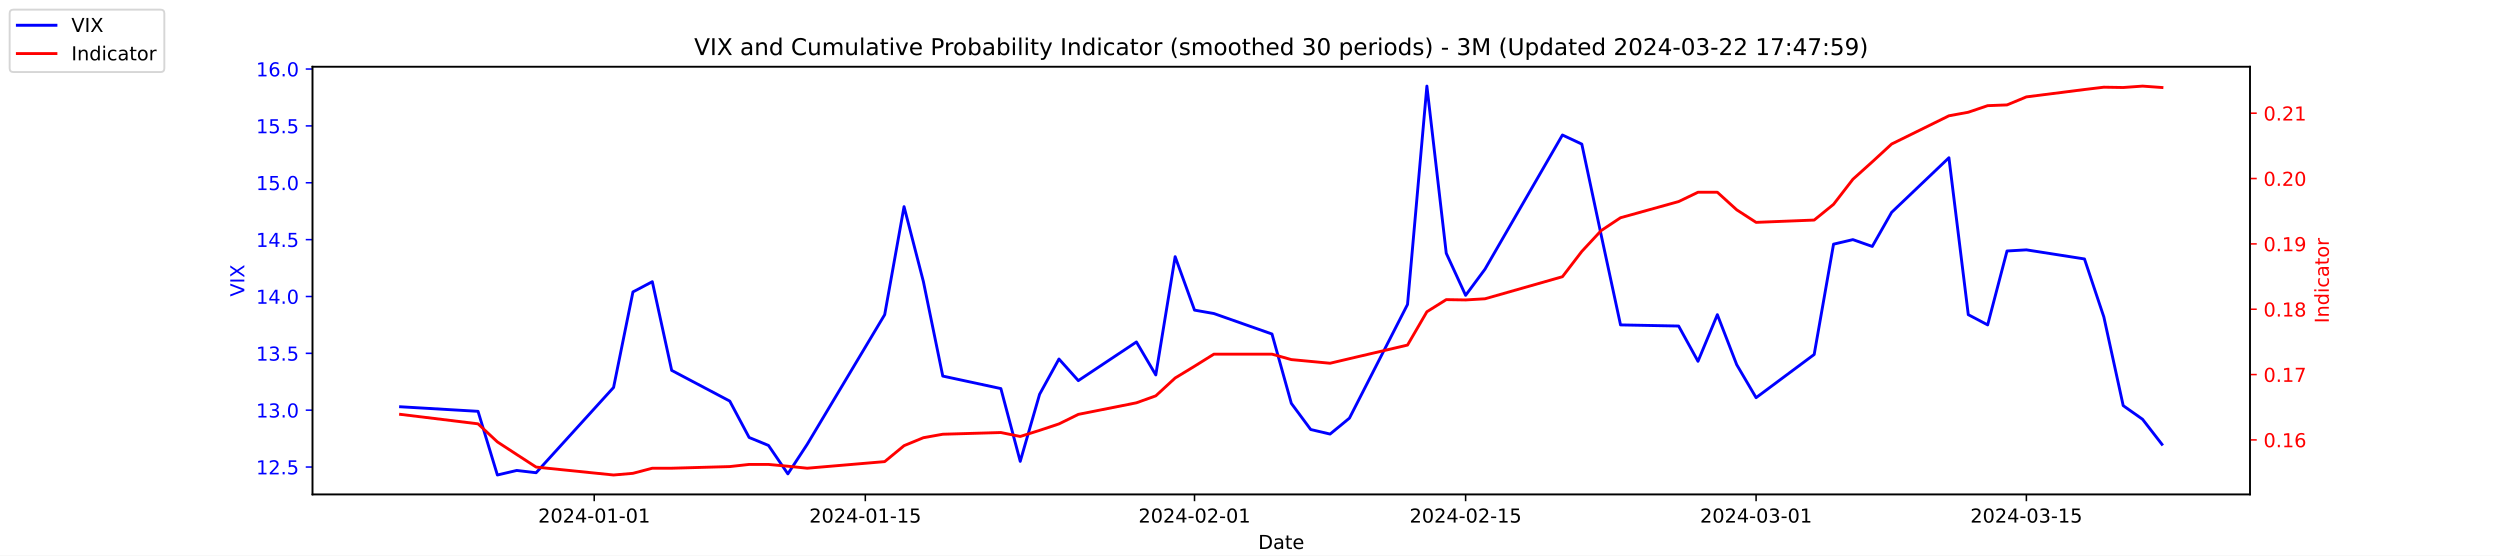
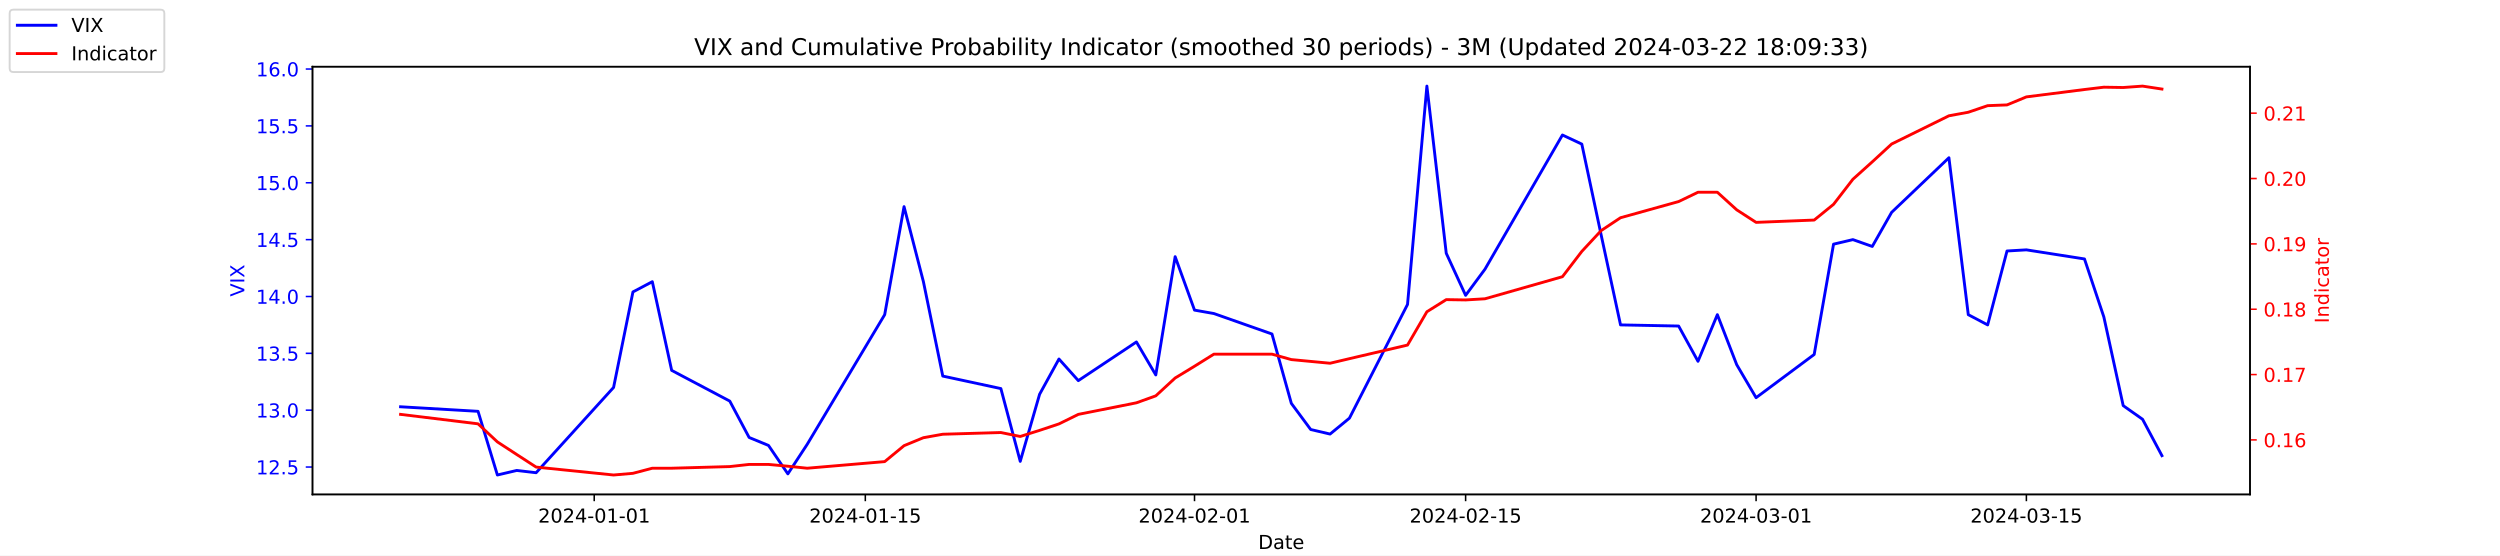
<svg xmlns="http://www.w3.org/2000/svg" xmlns:xlink="http://www.w3.org/1999/xlink" width="1296pt" height="288pt" viewBox="0 0 1296 288" version="1.1">
  <defs>
    <style type="text/css">*{stroke-linejoin: round; stroke-linecap: butt}</style>
  </defs>
  <g id="figure_1">
    <g id="patch_1">
      <path d="M 0 288  L 1296 288  L 1296 0  L 0 0  z " style="fill: #ffffff" />
    </g>
    <g id="axes_1">
      <g id="patch_2">
        <path d="M 162 256.32  L 1166.4 256.32  L 1166.4 34.56  L 162 34.56  z " style="fill: #ffffff" />
      </g>
      <g id="matplotlib.axis_1">
        <g id="xtick_1">
          <g id="line2d_1">
            <defs>
-               <path id="maa8e4fd54e" d="M 0 0  L 0 3.5  " style="stroke: #000000; stroke-width: 0.8" />
+               <path id="m53201eaee1" d="M 0 0  L 0 3.5  " style="stroke: #000000; stroke-width: 0.8" />
            </defs>
            <g>
-               <use xlink:href="#maa8e4fd54e" x="308.04" y="256.32" style="stroke: #000000; stroke-width: 0.8" />
+               <use xlink:href="#m53201eaee1" x="308.04" y="256.32" style="stroke: #000000; stroke-width: 0.8" />
            </g>
          </g>
          <g id="text_1">
            <g transform="translate(278.9824 270.9184) scale(0.1 -0.1)">
              <defs>
                <path id="DejaVuSans-32" d="M 1228 531  L 3431 531  L 3431 0  L 469 0  L 469 531  Q 828 903 1448 1529  Q 2069 2156 2228 2338  Q 2531 2678 2651 2914  Q 2772 3150 2772 3378  Q 2772 3750 2511 3984  Q 2250 4219 1831 4219  Q 1534 4219 1204 4116  Q 875 4013 500 3803  L 500 4441  Q 881 4594 1212 4672  Q 1544 4750 1819 4750  Q 2544 4750 2975 4387  Q 3406 4025 3406 3419  Q 3406 3131 3298 2873  Q 3191 2616 2906 2266  Q 2828 2175 2409 1742  Q 1991 1309 1228 531  z " transform="scale(0.015625)" />
                <path id="DejaVuSans-30" d="M 2034 4250  Q 1547 4250 1301 3770  Q 1056 3291 1056 2328  Q 1056 1369 1301 889  Q 1547 409 2034 409  Q 2525 409 2770 889  Q 3016 1369 3016 2328  Q 3016 3291 2770 3770  Q 2525 4250 2034 4250  z M 2034 4750  Q 2819 4750 3233 4129  Q 3647 3509 3647 2328  Q 3647 1150 3233 529  Q 2819 -91 2034 -91  Q 1250 -91 836 529  Q 422 1150 422 2328  Q 422 3509 836 4129  Q 1250 4750 2034 4750  z " transform="scale(0.015625)" />
                <path id="DejaVuSans-34" d="M 2419 4116  L 825 1625  L 2419 1625  L 2419 4116  z M 2253 4666  L 3047 4666  L 3047 1625  L 3713 1625  L 3713 1100  L 3047 1100  L 3047 0  L 2419 0  L 2419 1100  L 313 1100  L 313 1709  L 2253 4666  z " transform="scale(0.015625)" />
                <path id="DejaVuSans-2d" d="M 313 2009  L 1997 2009  L 1997 1497  L 313 1497  L 313 2009  z " transform="scale(0.015625)" />
                <path id="DejaVuSans-31" d="M 794 531  L 1825 531  L 1825 4091  L 703 3866  L 703 4441  L 1819 4666  L 2450 4666  L 2450 531  L 3481 531  L 3481 0  L 794 0  L 794 531  z " transform="scale(0.015625)" />
              </defs>
              <use xlink:href="#DejaVuSans-32" />
              <use xlink:href="#DejaVuSans-30" x="63.623" />
              <use xlink:href="#DejaVuSans-32" x="127.246" />
              <use xlink:href="#DejaVuSans-34" x="190.869" />
              <use xlink:href="#DejaVuSans-2d" x="254.492" />
              <use xlink:href="#DejaVuSans-30" x="290.576" />
              <use xlink:href="#DejaVuSans-31" x="354.199" />
              <use xlink:href="#DejaVuSans-2d" x="417.822" />
              <use xlink:href="#DejaVuSans-30" x="453.906" />
              <use xlink:href="#DejaVuSans-31" x="517.529" />
            </g>
          </g>
        </g>
        <g id="xtick_2">
          <g id="line2d_2">
            <g>
-               <use xlink:href="#maa8e4fd54e" x="448.58" y="256.32" style="stroke: #000000; stroke-width: 0.8" />
+               <use xlink:href="#m53201eaee1" x="448.58" y="256.32" style="stroke: #000000; stroke-width: 0.8" />
            </g>
          </g>
          <g id="text_2">
            <g transform="translate(419.5222 270.9184) scale(0.1 -0.1)">
              <defs>
                <path id="DejaVuSans-35" d="M 691 4666  L 3169 4666  L 3169 4134  L 1269 4134  L 1269 2991  Q 1406 3038 1543 3061  Q 1681 3084 1819 3084  Q 2600 3084 3056 2656  Q 3513 2228 3513 1497  Q 3513 744 3044 326  Q 2575 -91 1722 -91  Q 1428 -91 1123 -41  Q 819 9 494 109  L 494 744  Q 775 591 1075 516  Q 1375 441 1709 441  Q 2250 441 2565 725  Q 2881 1009 2881 1497  Q 2881 1984 2565 2268  Q 2250 2553 1709 2553  Q 1456 2553 1204 2497  Q 953 2441 691 2322  L 691 4666  z " transform="scale(0.015625)" />
              </defs>
              <use xlink:href="#DejaVuSans-32" />
              <use xlink:href="#DejaVuSans-30" x="63.623" />
              <use xlink:href="#DejaVuSans-32" x="127.246" />
              <use xlink:href="#DejaVuSans-34" x="190.869" />
              <use xlink:href="#DejaVuSans-2d" x="254.492" />
              <use xlink:href="#DejaVuSans-30" x="290.576" />
              <use xlink:href="#DejaVuSans-31" x="354.199" />
              <use xlink:href="#DejaVuSans-2d" x="417.822" />
              <use xlink:href="#DejaVuSans-31" x="453.906" />
              <use xlink:href="#DejaVuSans-35" x="517.529" />
            </g>
          </g>
        </g>
        <g id="xtick_3">
          <g id="line2d_3">
            <g>
-               <use xlink:href="#maa8e4fd54e" x="619.236" y="256.32" style="stroke: #000000; stroke-width: 0.8" />
+               <use xlink:href="#m53201eaee1" x="619.236" y="256.32" style="stroke: #000000; stroke-width: 0.8" />
            </g>
          </g>
          <g id="text_3">
            <g transform="translate(590.1778 270.9184) scale(0.1 -0.1)">
              <use xlink:href="#DejaVuSans-32" />
              <use xlink:href="#DejaVuSans-30" x="63.623" />
              <use xlink:href="#DejaVuSans-32" x="127.246" />
              <use xlink:href="#DejaVuSans-34" x="190.869" />
              <use xlink:href="#DejaVuSans-2d" x="254.492" />
              <use xlink:href="#DejaVuSans-30" x="290.576" />
              <use xlink:href="#DejaVuSans-32" x="354.199" />
              <use xlink:href="#DejaVuSans-2d" x="417.822" />
              <use xlink:href="#DejaVuSans-30" x="453.906" />
              <use xlink:href="#DejaVuSans-31" x="517.529" />
            </g>
          </g>
        </g>
        <g id="xtick_4">
          <g id="line2d_4">
            <g>
-               <use xlink:href="#maa8e4fd54e" x="759.775" y="256.32" style="stroke: #000000; stroke-width: 0.8" />
+               <use xlink:href="#m53201eaee1" x="759.775" y="256.32" style="stroke: #000000; stroke-width: 0.8" />
            </g>
          </g>
          <g id="text_4">
            <g transform="translate(730.7177 270.9184) scale(0.1 -0.1)">
              <use xlink:href="#DejaVuSans-32" />
              <use xlink:href="#DejaVuSans-30" x="63.623" />
              <use xlink:href="#DejaVuSans-32" x="127.246" />
              <use xlink:href="#DejaVuSans-34" x="190.869" />
              <use xlink:href="#DejaVuSans-2d" x="254.492" />
              <use xlink:href="#DejaVuSans-30" x="290.576" />
              <use xlink:href="#DejaVuSans-32" x="354.199" />
              <use xlink:href="#DejaVuSans-2d" x="417.822" />
              <use xlink:href="#DejaVuSans-31" x="453.906" />
              <use xlink:href="#DejaVuSans-35" x="517.529" />
            </g>
          </g>
        </g>
        <g id="xtick_5">
          <g id="line2d_5">
            <g>
-               <use xlink:href="#maa8e4fd54e" x="910.354" y="256.32" style="stroke: #000000; stroke-width: 0.8" />
+               <use xlink:href="#m53201eaee1" x="910.354" y="256.32" style="stroke: #000000; stroke-width: 0.8" />
            </g>
          </g>
          <g id="text_5">
            <g transform="translate(881.2961 270.9184) scale(0.1 -0.1)">
              <defs>
                <path id="DejaVuSans-33" d="M 2597 2516  Q 3050 2419 3304 2112  Q 3559 1806 3559 1356  Q 3559 666 3084 287  Q 2609 -91 1734 -91  Q 1441 -91 1130 -33  Q 819 25 488 141  L 488 750  Q 750 597 1062 519  Q 1375 441 1716 441  Q 2309 441 2620 675  Q 2931 909 2931 1356  Q 2931 1769 2642 2001  Q 2353 2234 1838 2234  L 1294 2234  L 1294 2753  L 1863 2753  Q 2328 2753 2575 2939  Q 2822 3125 2822 3475  Q 2822 3834 2567 4026  Q 2313 4219 1838 4219  Q 1578 4219 1281 4162  Q 984 4106 628 3988  L 628 4550  Q 988 4650 1302 4700  Q 1616 4750 1894 4750  Q 2613 4750 3031 4423  Q 3450 4097 3450 3541  Q 3450 3153 3228 2886  Q 3006 2619 2597 2516  z " transform="scale(0.015625)" />
              </defs>
              <use xlink:href="#DejaVuSans-32" />
              <use xlink:href="#DejaVuSans-30" x="63.623" />
              <use xlink:href="#DejaVuSans-32" x="127.246" />
              <use xlink:href="#DejaVuSans-34" x="190.869" />
              <use xlink:href="#DejaVuSans-2d" x="254.492" />
              <use xlink:href="#DejaVuSans-30" x="290.576" />
              <use xlink:href="#DejaVuSans-33" x="354.199" />
              <use xlink:href="#DejaVuSans-2d" x="417.822" />
              <use xlink:href="#DejaVuSans-30" x="453.906" />
              <use xlink:href="#DejaVuSans-31" x="517.529" />
            </g>
          </g>
        </g>
        <g id="xtick_6">
          <g id="line2d_6">
            <g>
-               <use xlink:href="#maa8e4fd54e" x="1050.476" y="256.32" style="stroke: #000000; stroke-width: 0.8" />
+               <use xlink:href="#m53201eaee1" x="1050.476" y="256.32" style="stroke: #000000; stroke-width: 0.8" />
            </g>
          </g>
          <g id="text_6">
            <g transform="translate(1021.418 270.9184) scale(0.1 -0.1)">
              <use xlink:href="#DejaVuSans-32" />
              <use xlink:href="#DejaVuSans-30" x="63.623" />
              <use xlink:href="#DejaVuSans-32" x="127.246" />
              <use xlink:href="#DejaVuSans-34" x="190.869" />
              <use xlink:href="#DejaVuSans-2d" x="254.492" />
              <use xlink:href="#DejaVuSans-30" x="290.576" />
              <use xlink:href="#DejaVuSans-33" x="354.199" />
              <use xlink:href="#DejaVuSans-2d" x="417.822" />
              <use xlink:href="#DejaVuSans-31" x="453.906" />
              <use xlink:href="#DejaVuSans-35" x="517.529" />
            </g>
          </g>
        </g>
        <g id="text_7">
          <g transform="translate(652.2492 284.5966) scale(0.1 -0.1)">
            <defs>
              <path id="DejaVuSans-44" d="M 1259 4147  L 1259 519  L 2022 519  Q 2988 519 3436 956  Q 3884 1394 3884 2338  Q 3884 3275 3436 3711  Q 2988 4147 2022 4147  L 1259 4147  z M 628 4666  L 1925 4666  Q 3281 4666 3915 4102  Q 4550 3538 4550 2338  Q 4550 1131 3912 565  Q 3275 0 1925 0  L 628 0  L 628 4666  z " transform="scale(0.015625)" />
              <path id="DejaVuSans-61" d="M 2194 1759  Q 1497 1759 1228 1600  Q 959 1441 959 1056  Q 959 750 1161 570  Q 1363 391 1709 391  Q 2188 391 2477 730  Q 2766 1069 2766 1631  L 2766 1759  L 2194 1759  z M 3341 1997  L 3341 0  L 2766 0  L 2766 531  Q 2569 213 2275 61  Q 1981 -91 1556 -91  Q 1019 -91 701 211  Q 384 513 384 1019  Q 384 1609 779 1909  Q 1175 2209 1959 2209  L 2766 2209  L 2766 2266  Q 2766 2663 2505 2880  Q 2244 3097 1772 3097  Q 1472 3097 1187 3025  Q 903 2953 641 2809  L 641 3341  Q 956 3463 1253 3523  Q 1550 3584 1831 3584  Q 2591 3584 2966 3190  Q 3341 2797 3341 1997  z " transform="scale(0.015625)" />
              <path id="DejaVuSans-74" d="M 1172 4494  L 1172 3500  L 2356 3500  L 2356 3053  L 1172 3053  L 1172 1153  Q 1172 725 1289 603  Q 1406 481 1766 481  L 2356 481  L 2356 0  L 1766 0  Q 1100 0 847 248  Q 594 497 594 1153  L 594 3053  L 172 3053  L 172 3500  L 594 3500  L 594 4494  L 1172 4494  z " transform="scale(0.015625)" />
              <path id="DejaVuSans-65" d="M 3597 1894  L 3597 1613  L 953 1613  Q 991 1019 1311 708  Q 1631 397 2203 397  Q 2534 397 2845 478  Q 3156 559 3463 722  L 3463 178  Q 3153 47 2828 -22  Q 2503 -91 2169 -91  Q 1331 -91 842 396  Q 353 884 353 1716  Q 353 2575 817 3079  Q 1281 3584 2069 3584  Q 2775 3584 3186 3129  Q 3597 2675 3597 1894  z M 3022 2063  Q 3016 2534 2758 2815  Q 2500 3097 2075 3097  Q 1594 3097 1305 2825  Q 1016 2553 972 2059  L 3022 2063  z " transform="scale(0.015625)" />
            </defs>
            <use xlink:href="#DejaVuSans-44" />
            <use xlink:href="#DejaVuSans-61" x="77.002" />
            <use xlink:href="#DejaVuSans-74" x="138.281" />
            <use xlink:href="#DejaVuSans-65" x="177.49" />
          </g>
        </g>
      </g>
      <g id="matplotlib.axis_2">
        <g id="ytick_1">
          <g id="line2d_7">
            <defs>
-               <path id="mebd0094051" d="M 0 0  L -3.5 0  " style="stroke: #0000ff; stroke-width: 0.8" />
+               <path id="m5aaac54c2e" d="M 0 0  L -3.5 0  " style="stroke: #0000ff; stroke-width: 0.8" />
            </defs>
            <g>
-               <use xlink:href="#mebd0094051" x="162" y="242.114" style="fill: #0000ff; stroke: #0000ff; stroke-width: 0.8" />
+               <use xlink:href="#m5aaac54c2e" x="162" y="242.114" style="fill: #0000ff; stroke: #0000ff; stroke-width: 0.8" />
            </g>
          </g>
          <g id="text_8">
            <g style="fill: #0000ff" transform="translate(132.7344 245.9129) scale(0.1 -0.1)">
              <defs>
                <path id="DejaVuSans-2e" d="M 684 794  L 1344 794  L 1344 0  L 684 0  L 684 794  z " transform="scale(0.015625)" />
              </defs>
              <use xlink:href="#DejaVuSans-31" />
              <use xlink:href="#DejaVuSans-32" x="63.623" />
              <use xlink:href="#DejaVuSans-2e" x="127.246" />
              <use xlink:href="#DejaVuSans-35" x="159.033" />
            </g>
          </g>
        </g>
        <g id="ytick_2">
          <g id="line2d_8">
            <g>
-               <use xlink:href="#mebd0094051" x="162" y="212.64" style="fill: #0000ff; stroke: #0000ff; stroke-width: 0.8" />
+               <use xlink:href="#m5aaac54c2e" x="162" y="212.64" style="fill: #0000ff; stroke: #0000ff; stroke-width: 0.8" />
            </g>
          </g>
          <g id="text_9">
            <g style="fill: #0000ff" transform="translate(132.7344 216.4392) scale(0.1 -0.1)">
              <use xlink:href="#DejaVuSans-31" />
              <use xlink:href="#DejaVuSans-33" x="63.623" />
              <use xlink:href="#DejaVuSans-2e" x="127.246" />
              <use xlink:href="#DejaVuSans-30" x="159.033" />
            </g>
          </g>
        </g>
        <g id="ytick_3">
          <g id="line2d_9">
            <g>
-               <use xlink:href="#mebd0094051" x="162" y="183.166" style="fill: #0000ff; stroke: #0000ff; stroke-width: 0.8" />
+               <use xlink:href="#m5aaac54c2e" x="162" y="183.166" style="fill: #0000ff; stroke: #0000ff; stroke-width: 0.8" />
            </g>
          </g>
          <g id="text_10">
            <g style="fill: #0000ff" transform="translate(132.7344 186.9656) scale(0.1 -0.1)">
              <use xlink:href="#DejaVuSans-31" />
              <use xlink:href="#DejaVuSans-33" x="63.623" />
              <use xlink:href="#DejaVuSans-2e" x="127.246" />
              <use xlink:href="#DejaVuSans-35" x="159.033" />
            </g>
          </g>
        </g>
        <g id="ytick_4">
          <g id="line2d_10">
            <g>
-               <use xlink:href="#mebd0094051" x="162" y="153.693" style="fill: #0000ff; stroke: #0000ff; stroke-width: 0.8" />
+               <use xlink:href="#m5aaac54c2e" x="162" y="153.693" style="fill: #0000ff; stroke: #0000ff; stroke-width: 0.8" />
            </g>
          </g>
          <g id="text_11">
            <g style="fill: #0000ff" transform="translate(132.7344 157.4919) scale(0.1 -0.1)">
              <use xlink:href="#DejaVuSans-31" />
              <use xlink:href="#DejaVuSans-34" x="63.623" />
              <use xlink:href="#DejaVuSans-2e" x="127.246" />
              <use xlink:href="#DejaVuSans-30" x="159.033" />
            </g>
          </g>
        </g>
        <g id="ytick_5">
          <g id="line2d_11">
            <g>
-               <use xlink:href="#mebd0094051" x="162" y="124.219" style="fill: #0000ff; stroke: #0000ff; stroke-width: 0.8" />
+               <use xlink:href="#m5aaac54c2e" x="162" y="124.219" style="fill: #0000ff; stroke: #0000ff; stroke-width: 0.8" />
            </g>
          </g>
          <g id="text_12">
            <g style="fill: #0000ff" transform="translate(132.7344 128.0182) scale(0.1 -0.1)">
              <use xlink:href="#DejaVuSans-31" />
              <use xlink:href="#DejaVuSans-34" x="63.623" />
              <use xlink:href="#DejaVuSans-2e" x="127.246" />
              <use xlink:href="#DejaVuSans-35" x="159.033" />
            </g>
          </g>
        </g>
        <g id="ytick_6">
          <g id="line2d_12">
            <g>
-               <use xlink:href="#mebd0094051" x="162" y="94.745" style="fill: #0000ff; stroke: #0000ff; stroke-width: 0.8" />
+               <use xlink:href="#m5aaac54c2e" x="162" y="94.745" style="fill: #0000ff; stroke: #0000ff; stroke-width: 0.8" />
            </g>
          </g>
          <g id="text_13">
            <g style="fill: #0000ff" transform="translate(132.7344 98.5445) scale(0.1 -0.1)">
              <use xlink:href="#DejaVuSans-31" />
              <use xlink:href="#DejaVuSans-35" x="63.623" />
              <use xlink:href="#DejaVuSans-2e" x="127.246" />
              <use xlink:href="#DejaVuSans-30" x="159.033" />
            </g>
          </g>
        </g>
        <g id="ytick_7">
          <g id="line2d_13">
            <g>
-               <use xlink:href="#mebd0094051" x="162" y="65.272" style="fill: #0000ff; stroke: #0000ff; stroke-width: 0.8" />
+               <use xlink:href="#m5aaac54c2e" x="162" y="65.272" style="fill: #0000ff; stroke: #0000ff; stroke-width: 0.8" />
            </g>
          </g>
          <g id="text_14">
            <g style="fill: #0000ff" transform="translate(132.7344 69.07082) scale(0.1 -0.1)">
              <use xlink:href="#DejaVuSans-31" />
              <use xlink:href="#DejaVuSans-35" x="63.623" />
              <use xlink:href="#DejaVuSans-2e" x="127.246" />
              <use xlink:href="#DejaVuSans-35" x="159.033" />
            </g>
          </g>
        </g>
        <g id="ytick_8">
          <g id="line2d_14">
            <g>
-               <use xlink:href="#mebd0094051" x="162" y="35.798" style="fill: #0000ff; stroke: #0000ff; stroke-width: 0.8" />
+               <use xlink:href="#m5aaac54c2e" x="162" y="35.798" style="fill: #0000ff; stroke: #0000ff; stroke-width: 0.8" />
            </g>
          </g>
          <g id="text_15">
            <g style="fill: #0000ff" transform="translate(132.7344 39.59714) scale(0.1 -0.1)">
              <defs>
                <path id="DejaVuSans-36" d="M 2113 2584  Q 1688 2584 1439 2293  Q 1191 2003 1191 1497  Q 1191 994 1439 701  Q 1688 409 2113 409  Q 2538 409 2786 701  Q 3034 994 3034 1497  Q 3034 2003 2786 2293  Q 2538 2584 2113 2584  z M 3366 4563  L 3366 3988  Q 3128 4100 2886 4159  Q 2644 4219 2406 4219  Q 1781 4219 1451 3797  Q 1122 3375 1075 2522  Q 1259 2794 1537 2939  Q 1816 3084 2150 3084  Q 2853 3084 3261 2657  Q 3669 2231 3669 1497  Q 3669 778 3244 343  Q 2819 -91 2113 -91  Q 1303 -91 875 529  Q 447 1150 447 2328  Q 447 3434 972 4092  Q 1497 4750 2381 4750  Q 2619 4750 2861 4703  Q 3103 4656 3366 4563  z " transform="scale(0.015625)" />
              </defs>
              <use xlink:href="#DejaVuSans-31" />
              <use xlink:href="#DejaVuSans-36" x="63.623" />
              <use xlink:href="#DejaVuSans-2e" x="127.246" />
              <use xlink:href="#DejaVuSans-30" x="159.033" />
            </g>
          </g>
        </g>
        <g id="text_16">
          <g style="fill: #0000ff" transform="translate(126.6547 153.7603) rotate(-90) scale(0.1 -0.1)">
            <defs>
              <path id="DejaVuSans-56" d="M 1831 0  L 50 4666  L 709 4666  L 2188 738  L 3669 4666  L 4325 4666  L 2547 0  L 1831 0  z " transform="scale(0.015625)" />
              <path id="DejaVuSans-49" d="M 628 4666  L 1259 4666  L 1259 0  L 628 0  L 628 4666  z " transform="scale(0.015625)" />
              <path id="DejaVuSans-58" d="M 403 4666  L 1081 4666  L 2241 2931  L 3406 4666  L 4084 4666  L 2584 2425  L 4184 0  L 3506 0  L 2194 1984  L 872 0  L 191 0  L 1856 2491  L 403 4666  z " transform="scale(0.015625)" />
            </defs>
            <use xlink:href="#DejaVuSans-56" />
            <use xlink:href="#DejaVuSans-49" x="68.408" />
            <use xlink:href="#DejaVuSans-58" x="97.9" />
          </g>
        </g>
      </g>
      <g id="line2d_15">
-         <path d="M 207.655 210.872  L 247.809 213.23  L 257.847 246.24  L 267.886 243.882  L 277.924 245.061  L 318.079 200.851  L 328.117 151.335  L 338.156 146.029  L 348.194 192.008  L 378.31 207.924  L 388.349 226.787  L 398.387 230.914  L 408.426 245.651  L 418.464 230.324  L 458.619 163.124  L 468.657 107.124  L 478.696 146.029  L 488.734 194.956  L 518.85 201.44  L 528.889 239.166  L 538.927 204.387  L 548.966 186.114  L 559.004 197.314  L 589.12 177.272  L 599.158 194.366  L 609.197 133.061  L 619.236 160.766  L 629.274 162.535  L 659.39 173.145  L 669.428 209.103  L 679.467 222.661  L 689.506 225.019  L 699.544 216.766  L 729.66 157.819  L 739.698 44.64  L 749.737 131.293  L 759.775 153.103  L 769.814 139.545  L 809.968 69.987  L 820.007 74.703  L 830.045 121.861  L 840.084 168.429  L 870.2 169.019  L 880.238 187.293  L 890.277 163.124  L 900.315 189.061  L 910.354 206.156  L 940.47 183.756  L 950.508 126.577  L 960.547 124.219  L 970.585 127.756  L 980.624 110.072  L 1010.321 81.777  L 1020.36 163.124  L 1030.398 168.429  L 1040.437 130.114  L 1050.476 129.524  L 1080.591 134.24  L 1090.63 164.303  L 1100.668 210.282  L 1110.707 217.356  L 1120.745 230.324  " clip-path="url(#pf2fd5b09c0)" style="fill: none; stroke: #0000ff; stroke-width: 1.5; stroke-linecap: square" />
+         <path d="M 207.655 210.872  L 247.809 213.23  L 257.847 246.24  L 267.886 243.882  L 277.924 245.061  L 318.079 200.851  L 328.117 151.335  L 338.156 146.029  L 348.194 192.008  L 378.31 207.924  L 388.349 226.787  L 398.387 230.914  L 408.426 245.651  L 418.464 230.324  L 458.619 163.124  L 468.657 107.124  L 478.696 146.029  L 488.734 194.956  L 518.85 201.44  L 528.889 239.166  L 538.927 204.387  L 548.966 186.114  L 559.004 197.314  L 589.12 177.272  L 599.158 194.366  L 609.197 133.061  L 619.236 160.766  L 629.274 162.535  L 659.39 173.145  L 669.428 209.103  L 679.467 222.661  L 689.506 225.019  L 699.544 216.766  L 729.66 157.819  L 739.698 44.64  L 749.737 131.293  L 759.775 153.103  L 769.814 139.545  L 809.968 69.987  L 820.007 74.703  L 830.045 121.861  L 840.084 168.429  L 870.2 169.019  L 880.238 187.293  L 890.277 163.124  L 900.315 189.061  L 910.354 206.156  L 940.47 183.756  L 950.508 126.577  L 960.547 124.219  L 970.585 127.756  L 980.624 110.072  L 1010.321 81.777  L 1020.36 163.124  L 1030.398 168.429  L 1040.437 130.114  L 1050.476 129.524  L 1080.591 134.24  L 1090.63 164.303  L 1100.668 210.282  L 1110.707 217.356  L 1120.745 236.219  " clip-path="url(#p798e5ed923)" style="fill: none; stroke: #0000ff; stroke-width: 1.5; stroke-linecap: square" />
      </g>
      <g id="patch_3">
        <path d="M 162 256.32  L 162 34.56  " style="fill: none; stroke: #000000; stroke-width: 0.8; stroke-linejoin: miter; stroke-linecap: square" />
      </g>
      <g id="patch_4">
        <path d="M 1166.4 256.32  L 1166.4 34.56  " style="fill: none; stroke: #000000; stroke-width: 0.8; stroke-linejoin: miter; stroke-linecap: square" />
      </g>
      <g id="patch_5">
        <path d="M 162 256.32  L 1166.4 256.32  " style="fill: none; stroke: #000000; stroke-width: 0.8; stroke-linejoin: miter; stroke-linecap: square" />
      </g>
      <g id="patch_6">
        <path d="M 162 34.56  L 1166.4 34.56  " style="fill: none; stroke: #000000; stroke-width: 0.8; stroke-linejoin: miter; stroke-linecap: square" />
      </g>
    </g>
    <g id="axes_2">
      <g id="matplotlib.axis_3">
        <g id="ytick_9">
          <g id="line2d_16">
            <defs>
-               <path id="m8b732fa828" d="M 0 0  L 3.5 0  " style="stroke: #ff0000; stroke-width: 0.8" />
+               <path id="mb76c3deb9c" d="M 0 0  L 3.5 0  " style="stroke: #ff0000; stroke-width: 0.8" />
            </defs>
            <g>
-               <use xlink:href="#m8b732fa828" x="1166.4" y="228.048" style="fill: #ff0000; stroke: #ff0000; stroke-width: 0.8" />
+               <use xlink:href="#mb76c3deb9c" x="1166.4" y="228.045" style="fill: #ff0000; stroke: #ff0000; stroke-width: 0.8" />
            </g>
          </g>
          <g id="text_17">
-             <g style="fill: #ff0000" transform="translate(1173.4 231.847) scale(0.1 -0.1)">
+             <g style="fill: #ff0000" transform="translate(1173.4 231.8446) scale(0.1 -0.1)">
              <use xlink:href="#DejaVuSans-30" />
              <use xlink:href="#DejaVuSans-2e" x="63.623" />
              <use xlink:href="#DejaVuSans-31" x="95.41" />
              <use xlink:href="#DejaVuSans-36" x="159.033" />
            </g>
          </g>
        </g>
        <g id="ytick_10">
          <g id="line2d_17">
            <g>
-               <use xlink:href="#m8b732fa828" x="1166.4" y="194.174" style="fill: #ff0000; stroke: #ff0000; stroke-width: 0.8" />
+               <use xlink:href="#mb76c3deb9c" x="1166.4" y="194.172" style="fill: #ff0000; stroke: #ff0000; stroke-width: 0.8" />
            </g>
          </g>
          <g id="text_18">
-             <g style="fill: #ff0000" transform="translate(1173.4 197.9735) scale(0.1 -0.1)">
+             <g style="fill: #ff0000" transform="translate(1173.4 197.9709) scale(0.1 -0.1)">
              <defs>
                <path id="DejaVuSans-37" d="M 525 4666  L 3525 4666  L 3525 4397  L 1831 0  L 1172 0  L 2766 4134  L 525 4134  L 525 4666  z " transform="scale(0.015625)" />
              </defs>
              <use xlink:href="#DejaVuSans-30" />
              <use xlink:href="#DejaVuSans-2e" x="63.623" />
              <use xlink:href="#DejaVuSans-31" x="95.41" />
              <use xlink:href="#DejaVuSans-37" x="159.033" />
            </g>
          </g>
        </g>
        <g id="ytick_11">
          <g id="line2d_18">
            <g>
-               <use xlink:href="#m8b732fa828" x="1166.4" y="160.301" style="fill: #ff0000; stroke: #ff0000; stroke-width: 0.8" />
+               <use xlink:href="#mb76c3deb9c" x="1166.4" y="160.298" style="fill: #ff0000; stroke: #ff0000; stroke-width: 0.8" />
            </g>
          </g>
          <g id="text_19">
-             <g style="fill: #ff0000" transform="translate(1173.4 164.1) scale(0.1 -0.1)">
+             <g style="fill: #ff0000" transform="translate(1173.4 164.0971) scale(0.1 -0.1)">
              <defs>
                <path id="DejaVuSans-38" d="M 2034 2216  Q 1584 2216 1326 1975  Q 1069 1734 1069 1313  Q 1069 891 1326 650  Q 1584 409 2034 409  Q 2484 409 2743 651  Q 3003 894 3003 1313  Q 3003 1734 2745 1975  Q 2488 2216 2034 2216  z M 1403 2484  Q 997 2584 770 2862  Q 544 3141 544 3541  Q 544 4100 942 4425  Q 1341 4750 2034 4750  Q 2731 4750 3128 4425  Q 3525 4100 3525 3541  Q 3525 3141 3298 2862  Q 3072 2584 2669 2484  Q 3125 2378 3379 2068  Q 3634 1759 3634 1313  Q 3634 634 3220 271  Q 2806 -91 2034 -91  Q 1263 -91 848 271  Q 434 634 434 1313  Q 434 1759 690 2068  Q 947 2378 1403 2484  z M 1172 3481  Q 1172 3119 1398 2916  Q 1625 2713 2034 2713  Q 2441 2713 2670 2916  Q 2900 3119 2900 3481  Q 2900 3844 2670 4047  Q 2441 4250 2034 4250  Q 1625 4250 1398 4047  Q 1172 3844 1172 3481  z " transform="scale(0.015625)" />
              </defs>
              <use xlink:href="#DejaVuSans-30" />
              <use xlink:href="#DejaVuSans-2e" x="63.623" />
              <use xlink:href="#DejaVuSans-31" x="95.41" />
              <use xlink:href="#DejaVuSans-38" x="159.033" />
            </g>
          </g>
        </g>
        <g id="ytick_12">
          <g id="line2d_19">
            <g>
-               <use xlink:href="#m8b732fa828" x="1166.4" y="126.427" style="fill: #ff0000; stroke: #ff0000; stroke-width: 0.8" />
+               <use xlink:href="#mb76c3deb9c" x="1166.4" y="126.424" style="fill: #ff0000; stroke: #ff0000; stroke-width: 0.8" />
            </g>
          </g>
          <g id="text_20">
-             <g style="fill: #ff0000" transform="translate(1173.4 130.2265) scale(0.1 -0.1)">
+             <g style="fill: #ff0000" transform="translate(1173.4 130.2233) scale(0.1 -0.1)">
              <defs>
                <path id="DejaVuSans-39" d="M 703 97  L 703 672  Q 941 559 1184 500  Q 1428 441 1663 441  Q 2288 441 2617 861  Q 2947 1281 2994 2138  Q 2813 1869 2534 1725  Q 2256 1581 1919 1581  Q 1219 1581 811 2004  Q 403 2428 403 3163  Q 403 3881 828 4315  Q 1253 4750 1959 4750  Q 2769 4750 3195 4129  Q 3622 3509 3622 2328  Q 3622 1225 3098 567  Q 2575 -91 1691 -91  Q 1453 -91 1209 -44  Q 966 3 703 97  z M 1959 2075  Q 2384 2075 2632 2365  Q 2881 2656 2881 3163  Q 2881 3666 2632 3958  Q 2384 4250 1959 4250  Q 1534 4250 1286 3958  Q 1038 3666 1038 3163  Q 1038 2656 1286 2365  Q 1534 2075 1959 2075  z " transform="scale(0.015625)" />
              </defs>
              <use xlink:href="#DejaVuSans-30" />
              <use xlink:href="#DejaVuSans-2e" x="63.623" />
              <use xlink:href="#DejaVuSans-31" x="95.41" />
              <use xlink:href="#DejaVuSans-39" x="159.033" />
            </g>
          </g>
        </g>
        <g id="ytick_13">
          <g id="line2d_20">
            <g>
-               <use xlink:href="#m8b732fa828" x="1166.4" y="92.554" style="fill: #ff0000; stroke: #ff0000; stroke-width: 0.8" />
+               <use xlink:href="#mb76c3deb9c" x="1166.4" y="92.55" style="fill: #ff0000; stroke: #ff0000; stroke-width: 0.8" />
            </g>
          </g>
          <g id="text_21">
-             <g style="fill: #ff0000" transform="translate(1173.4 96.35302) scale(0.1 -0.1)">
+             <g style="fill: #ff0000" transform="translate(1173.4 96.34958) scale(0.1 -0.1)">
              <use xlink:href="#DejaVuSans-30" />
              <use xlink:href="#DejaVuSans-2e" x="63.623" />
              <use xlink:href="#DejaVuSans-32" x="95.41" />
              <use xlink:href="#DejaVuSans-30" x="159.033" />
            </g>
          </g>
        </g>
        <g id="ytick_14">
          <g id="line2d_21">
            <g>
-               <use xlink:href="#m8b732fa828" x="1166.4" y="58.68" style="fill: #ff0000; stroke: #ff0000; stroke-width: 0.8" />
+               <use xlink:href="#mb76c3deb9c" x="1166.4" y="58.677" style="fill: #ff0000; stroke: #ff0000; stroke-width: 0.8" />
            </g>
          </g>
          <g id="text_22">
-             <g style="fill: #ff0000" transform="translate(1173.4 62.47952) scale(0.1 -0.1)">
+             <g style="fill: #ff0000" transform="translate(1173.4 62.47582) scale(0.1 -0.1)">
              <use xlink:href="#DejaVuSans-30" />
              <use xlink:href="#DejaVuSans-2e" x="63.623" />
              <use xlink:href="#DejaVuSans-32" x="95.41" />
              <use xlink:href="#DejaVuSans-31" x="159.033" />
            </g>
          </g>
        </g>
        <g id="text_23">
          <g style="fill: #ff0000" transform="translate(1207.264 167.5353) rotate(-90) scale(0.1 -0.1)">
            <defs>
              <path id="DejaVuSans-6e" d="M 3513 2113  L 3513 0  L 2938 0  L 2938 2094  Q 2938 2591 2744 2837  Q 2550 3084 2163 3084  Q 1697 3084 1428 2787  Q 1159 2491 1159 1978  L 1159 0  L 581 0  L 581 3500  L 1159 3500  L 1159 2956  Q 1366 3272 1645 3428  Q 1925 3584 2291 3584  Q 2894 3584 3203 3211  Q 3513 2838 3513 2113  z " transform="scale(0.015625)" />
              <path id="DejaVuSans-64" d="M 2906 2969  L 2906 4863  L 3481 4863  L 3481 0  L 2906 0  L 2906 525  Q 2725 213 2448 61  Q 2172 -91 1784 -91  Q 1150 -91 751 415  Q 353 922 353 1747  Q 353 2572 751 3078  Q 1150 3584 1784 3584  Q 2172 3584 2448 3432  Q 2725 3281 2906 2969  z M 947 1747  Q 947 1113 1208 752  Q 1469 391 1925 391  Q 2381 391 2643 752  Q 2906 1113 2906 1747  Q 2906 2381 2643 2742  Q 2381 3103 1925 3103  Q 1469 3103 1208 2742  Q 947 2381 947 1747  z " transform="scale(0.015625)" />
              <path id="DejaVuSans-69" d="M 603 3500  L 1178 3500  L 1178 0  L 603 0  L 603 3500  z M 603 4863  L 1178 4863  L 1178 4134  L 603 4134  L 603 4863  z " transform="scale(0.015625)" />
              <path id="DejaVuSans-63" d="M 3122 3366  L 3122 2828  Q 2878 2963 2633 3030  Q 2388 3097 2138 3097  Q 1578 3097 1268 2742  Q 959 2388 959 1747  Q 959 1106 1268 751  Q 1578 397 2138 397  Q 2388 397 2633 464  Q 2878 531 3122 666  L 3122 134  Q 2881 22 2623 -34  Q 2366 -91 2075 -91  Q 1284 -91 818 406  Q 353 903 353 1747  Q 353 2603 823 3093  Q 1294 3584 2113 3584  Q 2378 3584 2631 3529  Q 2884 3475 3122 3366  z " transform="scale(0.015625)" />
              <path id="DejaVuSans-6f" d="M 1959 3097  Q 1497 3097 1228 2736  Q 959 2375 959 1747  Q 959 1119 1226 758  Q 1494 397 1959 397  Q 2419 397 2687 759  Q 2956 1122 2956 1747  Q 2956 2369 2687 2733  Q 2419 3097 1959 3097  z M 1959 3584  Q 2709 3584 3137 3096  Q 3566 2609 3566 1747  Q 3566 888 3137 398  Q 2709 -91 1959 -91  Q 1206 -91 779 398  Q 353 888 353 1747  Q 353 2609 779 3096  Q 1206 3584 1959 3584  z " transform="scale(0.015625)" />
              <path id="DejaVuSans-72" d="M 2631 2963  Q 2534 3019 2420 3045  Q 2306 3072 2169 3072  Q 1681 3072 1420 2755  Q 1159 2438 1159 1844  L 1159 0  L 581 0  L 581 3500  L 1159 3500  L 1159 2956  Q 1341 3275 1631 3429  Q 1922 3584 2338 3584  Q 2397 3584 2469 3576  Q 2541 3569 2628 3553  L 2631 2963  z " transform="scale(0.015625)" />
            </defs>
            <use xlink:href="#DejaVuSans-49" />
            <use xlink:href="#DejaVuSans-6e" x="29.492" />
            <use xlink:href="#DejaVuSans-64" x="92.871" />
            <use xlink:href="#DejaVuSans-69" x="156.348" />
            <use xlink:href="#DejaVuSans-63" x="184.131" />
            <use xlink:href="#DejaVuSans-61" x="239.111" />
            <use xlink:href="#DejaVuSans-74" x="300.391" />
            <use xlink:href="#DejaVuSans-6f" x="339.6" />
            <use xlink:href="#DejaVuSans-72" x="400.781" />
          </g>
        </g>
      </g>
      <g id="line2d_22">
-         <path d="M 207.655 214.812  L 247.809 219.712  L 257.847 229.078  L 267.886 235.629  L 277.924 242.133  L 318.079 246.24  L 328.117 245.367  L 338.156 242.725  L 348.194 242.725  L 378.31 241.874  L 388.349 240.759  L 398.387 240.759  L 408.426 241.688  L 418.464 242.725  L 458.619 239.3  L 468.657 231.037  L 478.696 226.903  L 488.734 225.107  L 518.85 224.224  L 528.889 226.266  L 538.927 223.094  L 548.966 219.753  L 559.004 214.812  L 589.12 208.813  L 599.158 205.205  L 609.197 195.953  L 619.236 189.854  L 629.274 183.592  L 659.39 183.592  L 669.428 186.411  L 679.467 187.359  L 689.506 188.304  L 699.544 185.936  L 729.66 178.883  L 739.698 161.612  L 749.737 155.323  L 759.775 155.485  L 769.814 154.891  L 809.968 143.444  L 820.007 130.333  L 830.045 119.525  L 840.084 112.874  L 870.2 104.489  L 880.238 99.665  L 890.277 99.665  L 900.315 108.778  L 910.354 115.278  L 940.47 114.079  L 950.508 105.926  L 960.547 92.918  L 970.585 83.898  L 980.624 74.656  L 1010.321 60.027  L 1020.36 58.184  L 1030.398 54.777  L 1040.437 54.387  L 1050.476 50.226  L 1080.591 46.407  L 1090.63 45.203  L 1100.668 45.364  L 1110.707 44.64  L 1120.745 45.364  " clip-path="url(#pf2fd5b09c0)" style="fill: none; stroke: #ff0000; stroke-width: 1.5; stroke-linecap: square" />
+         <path d="M 207.655 214.812  L 247.809 219.712  L 257.847 229.078  L 267.886 235.629  L 277.924 242.133  L 318.079 246.24  L 328.117 245.367  L 338.156 242.725  L 348.194 242.725  L 378.31 241.874  L 388.349 240.759  L 398.387 240.759  L 408.426 241.688  L 418.464 242.725  L 458.619 239.3  L 468.657 231.037  L 478.696 226.903  L 488.734 225.107  L 518.85 224.224  L 528.889 226.266  L 538.927 223.094  L 548.966 219.753  L 559.004 214.812  L 589.12 208.813  L 599.158 205.205  L 609.197 195.953  L 619.236 189.854  L 629.274 183.592  L 659.39 183.592  L 669.428 186.411  L 679.467 187.359  L 689.506 188.304  L 699.544 185.936  L 729.66 178.883  L 739.698 161.612  L 749.737 155.323  L 759.775 155.485  L 769.814 154.891  L 809.968 143.444  L 820.007 130.333  L 830.045 119.525  L 840.084 112.874  L 870.2 104.489  L 880.238 99.665  L 890.277 99.665  L 900.315 108.778  L 910.354 115.277  L 940.47 114.079  L 950.508 105.926  L 960.547 92.918  L 970.585 83.898  L 980.624 74.656  L 1010.321 60.027  L 1020.36 58.184  L 1030.398 54.777  L 1040.437 54.387  L 1050.476 50.226  L 1080.591 46.407  L 1090.63 45.203  L 1100.668 45.364  L 1110.707 44.64  L 1120.745 46.166  " clip-path="url(#p798e5ed923)" style="fill: none; stroke: #ff0000; stroke-width: 1.5; stroke-linecap: square" />
      </g>
      <g id="patch_7">
        <path d="M 162 256.32  L 162 34.56  " style="fill: none; stroke: #000000; stroke-width: 0.8; stroke-linejoin: miter; stroke-linecap: square" />
      </g>
      <g id="patch_8">
        <path d="M 1166.4 256.32  L 1166.4 34.56  " style="fill: none; stroke: #000000; stroke-width: 0.8; stroke-linejoin: miter; stroke-linecap: square" />
      </g>
      <g id="patch_9">
        <path d="M 162 256.32  L 1166.4 256.32  " style="fill: none; stroke: #000000; stroke-width: 0.8; stroke-linejoin: miter; stroke-linecap: square" />
      </g>
      <g id="patch_10">
        <path d="M 162 34.56  L 1166.4 34.56  " style="fill: none; stroke: #000000; stroke-width: 0.8; stroke-linejoin: miter; stroke-linecap: square" />
      </g>
      <g id="text_24">
        <g transform="translate(359.8481 28.56) scale(0.12 -0.12)">
          <defs>
            <path id="DejaVuSans-20" transform="scale(0.015625)" />
            <path id="DejaVuSans-43" d="M 4122 4306  L 4122 3641  Q 3803 3938 3442 4084  Q 3081 4231 2675 4231  Q 1875 4231 1450 3742  Q 1025 3253 1025 2328  Q 1025 1406 1450 917  Q 1875 428 2675 428  Q 3081 428 3442 575  Q 3803 722 4122 1019  L 4122 359  Q 3791 134 3420 21  Q 3050 -91 2638 -91  Q 1578 -91 968 557  Q 359 1206 359 2328  Q 359 3453 968 4101  Q 1578 4750 2638 4750  Q 3056 4750 3426 4639  Q 3797 4528 4122 4306  z " transform="scale(0.015625)" />
            <path id="DejaVuSans-75" d="M 544 1381  L 544 3500  L 1119 3500  L 1119 1403  Q 1119 906 1312 657  Q 1506 409 1894 409  Q 2359 409 2629 706  Q 2900 1003 2900 1516  L 2900 3500  L 3475 3500  L 3475 0  L 2900 0  L 2900 538  Q 2691 219 2414 64  Q 2138 -91 1772 -91  Q 1169 -91 856 284  Q 544 659 544 1381  z M 1991 3584  L 1991 3584  z " transform="scale(0.015625)" />
            <path id="DejaVuSans-6d" d="M 3328 2828  Q 3544 3216 3844 3400  Q 4144 3584 4550 3584  Q 5097 3584 5394 3201  Q 5691 2819 5691 2113  L 5691 0  L 5113 0  L 5113 2094  Q 5113 2597 4934 2840  Q 4756 3084 4391 3084  Q 3944 3084 3684 2787  Q 3425 2491 3425 1978  L 3425 0  L 2847 0  L 2847 2094  Q 2847 2600 2669 2842  Q 2491 3084 2119 3084  Q 1678 3084 1418 2786  Q 1159 2488 1159 1978  L 1159 0  L 581 0  L 581 3500  L 1159 3500  L 1159 2956  Q 1356 3278 1631 3431  Q 1906 3584 2284 3584  Q 2666 3584 2933 3390  Q 3200 3197 3328 2828  z " transform="scale(0.015625)" />
            <path id="DejaVuSans-6c" d="M 603 4863  L 1178 4863  L 1178 0  L 603 0  L 603 4863  z " transform="scale(0.015625)" />
            <path id="DejaVuSans-76" d="M 191 3500  L 800 3500  L 1894 563  L 2988 3500  L 3597 3500  L 2284 0  L 1503 0  L 191 3500  z " transform="scale(0.015625)" />
            <path id="DejaVuSans-50" d="M 1259 4147  L 1259 2394  L 2053 2394  Q 2494 2394 2734 2622  Q 2975 2850 2975 3272  Q 2975 3691 2734 3919  Q 2494 4147 2053 4147  L 1259 4147  z M 628 4666  L 2053 4666  Q 2838 4666 3239 4311  Q 3641 3956 3641 3272  Q 3641 2581 3239 2228  Q 2838 1875 2053 1875  L 1259 1875  L 1259 0  L 628 0  L 628 4666  z " transform="scale(0.015625)" />
            <path id="DejaVuSans-62" d="M 3116 1747  Q 3116 2381 2855 2742  Q 2594 3103 2138 3103  Q 1681 3103 1420 2742  Q 1159 2381 1159 1747  Q 1159 1113 1420 752  Q 1681 391 2138 391  Q 2594 391 2855 752  Q 3116 1113 3116 1747  z M 1159 2969  Q 1341 3281 1617 3432  Q 1894 3584 2278 3584  Q 2916 3584 3314 3078  Q 3713 2572 3713 1747  Q 3713 922 3314 415  Q 2916 -91 2278 -91  Q 1894 -91 1617 61  Q 1341 213 1159 525  L 1159 0  L 581 0  L 581 4863  L 1159 4863  L 1159 2969  z " transform="scale(0.015625)" />
            <path id="DejaVuSans-79" d="M 2059 -325  Q 1816 -950 1584 -1140  Q 1353 -1331 966 -1331  L 506 -1331  L 506 -850  L 844 -850  Q 1081 -850 1212 -737  Q 1344 -625 1503 -206  L 1606 56  L 191 3500  L 800 3500  L 1894 763  L 2988 3500  L 3597 3500  L 2059 -325  z " transform="scale(0.015625)" />
            <path id="DejaVuSans-28" d="M 1984 4856  Q 1566 4138 1362 3434  Q 1159 2731 1159 2009  Q 1159 1288 1364 580  Q 1569 -128 1984 -844  L 1484 -844  Q 1016 -109 783 600  Q 550 1309 550 2009  Q 550 2706 781 3412  Q 1013 4119 1484 4856  L 1984 4856  z " transform="scale(0.015625)" />
            <path id="DejaVuSans-73" d="M 2834 3397  L 2834 2853  Q 2591 2978 2328 3040  Q 2066 3103 1784 3103  Q 1356 3103 1142 2972  Q 928 2841 928 2578  Q 928 2378 1081 2264  Q 1234 2150 1697 2047  L 1894 2003  Q 2506 1872 2764 1633  Q 3022 1394 3022 966  Q 3022 478 2636 193  Q 2250 -91 1575 -91  Q 1294 -91 989 -36  Q 684 19 347 128  L 347 722  Q 666 556 975 473  Q 1284 391 1588 391  Q 1994 391 2212 530  Q 2431 669 2431 922  Q 2431 1156 2273 1281  Q 2116 1406 1581 1522  L 1381 1569  Q 847 1681 609 1914  Q 372 2147 372 2553  Q 372 3047 722 3315  Q 1072 3584 1716 3584  Q 2034 3584 2315 3537  Q 2597 3491 2834 3397  z " transform="scale(0.015625)" />
            <path id="DejaVuSans-68" d="M 3513 2113  L 3513 0  L 2938 0  L 2938 2094  Q 2938 2591 2744 2837  Q 2550 3084 2163 3084  Q 1697 3084 1428 2787  Q 1159 2491 1159 1978  L 1159 0  L 581 0  L 581 4863  L 1159 4863  L 1159 2956  Q 1366 3272 1645 3428  Q 1925 3584 2291 3584  Q 2894 3584 3203 3211  Q 3513 2838 3513 2113  z " transform="scale(0.015625)" />
            <path id="DejaVuSans-70" d="M 1159 525  L 1159 -1331  L 581 -1331  L 581 3500  L 1159 3500  L 1159 2969  Q 1341 3281 1617 3432  Q 1894 3584 2278 3584  Q 2916 3584 3314 3078  Q 3713 2572 3713 1747  Q 3713 922 3314 415  Q 2916 -91 2278 -91  Q 1894 -91 1617 61  Q 1341 213 1159 525  z M 3116 1747  Q 3116 2381 2855 2742  Q 2594 3103 2138 3103  Q 1681 3103 1420 2742  Q 1159 2381 1159 1747  Q 1159 1113 1420 752  Q 1681 391 2138 391  Q 2594 391 2855 752  Q 3116 1113 3116 1747  z " transform="scale(0.015625)" />
            <path id="DejaVuSans-29" d="M 513 4856  L 1013 4856  Q 1481 4119 1714 3412  Q 1947 2706 1947 2009  Q 1947 1309 1714 600  Q 1481 -109 1013 -844  L 513 -844  Q 928 -128 1133 580  Q 1338 1288 1338 2009  Q 1338 2731 1133 3434  Q 928 4138 513 4856  z " transform="scale(0.015625)" />
            <path id="DejaVuSans-4d" d="M 628 4666  L 1569 4666  L 2759 1491  L 3956 4666  L 4897 4666  L 4897 0  L 4281 0  L 4281 4097  L 3078 897  L 2444 897  L 1241 4097  L 1241 0  L 628 0  L 628 4666  z " transform="scale(0.015625)" />
            <path id="DejaVuSans-55" d="M 556 4666  L 1191 4666  L 1191 1831  Q 1191 1081 1462 751  Q 1734 422 2344 422  Q 2950 422 3222 751  Q 3494 1081 3494 1831  L 3494 4666  L 4128 4666  L 4128 1753  Q 4128 841 3676 375  Q 3225 -91 2344 -91  Q 1459 -91 1007 375  Q 556 841 556 1753  L 556 4666  z " transform="scale(0.015625)" />
            <path id="DejaVuSans-3a" d="M 750 794  L 1409 794  L 1409 0  L 750 0  L 750 794  z M 750 3309  L 1409 3309  L 1409 2516  L 750 2516  L 750 3309  z " transform="scale(0.015625)" />
          </defs>
          <use xlink:href="#DejaVuSans-56" />
          <use xlink:href="#DejaVuSans-49" x="68.408" />
          <use xlink:href="#DejaVuSans-58" x="97.9" />
          <use xlink:href="#DejaVuSans-20" x="166.406" />
          <use xlink:href="#DejaVuSans-61" x="198.193" />
          <use xlink:href="#DejaVuSans-6e" x="259.473" />
          <use xlink:href="#DejaVuSans-64" x="322.852" />
          <use xlink:href="#DejaVuSans-20" x="386.328" />
          <use xlink:href="#DejaVuSans-43" x="418.115" />
          <use xlink:href="#DejaVuSans-75" x="487.939" />
          <use xlink:href="#DejaVuSans-6d" x="551.318" />
          <use xlink:href="#DejaVuSans-75" x="648.73" />
          <use xlink:href="#DejaVuSans-6c" x="712.109" />
          <use xlink:href="#DejaVuSans-61" x="739.893" />
          <use xlink:href="#DejaVuSans-74" x="801.172" />
          <use xlink:href="#DejaVuSans-69" x="840.381" />
          <use xlink:href="#DejaVuSans-76" x="868.164" />
          <use xlink:href="#DejaVuSans-65" x="927.344" />
          <use xlink:href="#DejaVuSans-20" x="988.867" />
          <use xlink:href="#DejaVuSans-50" x="1020.654" />
          <use xlink:href="#DejaVuSans-72" x="1079.207" />
          <use xlink:href="#DejaVuSans-6f" x="1118.07" />
          <use xlink:href="#DejaVuSans-62" x="1179.252" />
          <use xlink:href="#DejaVuSans-61" x="1242.729" />
          <use xlink:href="#DejaVuSans-62" x="1304.008" />
          <use xlink:href="#DejaVuSans-69" x="1367.484" />
          <use xlink:href="#DejaVuSans-6c" x="1395.268" />
          <use xlink:href="#DejaVuSans-69" x="1423.051" />
          <use xlink:href="#DejaVuSans-74" x="1450.834" />
          <use xlink:href="#DejaVuSans-79" x="1490.043" />
          <use xlink:href="#DejaVuSans-20" x="1549.223" />
          <use xlink:href="#DejaVuSans-49" x="1581.01" />
          <use xlink:href="#DejaVuSans-6e" x="1610.502" />
          <use xlink:href="#DejaVuSans-64" x="1673.881" />
          <use xlink:href="#DejaVuSans-69" x="1737.357" />
          <use xlink:href="#DejaVuSans-63" x="1765.141" />
          <use xlink:href="#DejaVuSans-61" x="1820.121" />
          <use xlink:href="#DejaVuSans-74" x="1881.4" />
          <use xlink:href="#DejaVuSans-6f" x="1920.609" />
          <use xlink:href="#DejaVuSans-72" x="1981.791" />
          <use xlink:href="#DejaVuSans-20" x="2022.904" />
          <use xlink:href="#DejaVuSans-28" x="2054.691" />
          <use xlink:href="#DejaVuSans-73" x="2093.705" />
          <use xlink:href="#DejaVuSans-6d" x="2145.805" />
          <use xlink:href="#DejaVuSans-6f" x="2243.217" />
          <use xlink:href="#DejaVuSans-6f" x="2304.398" />
          <use xlink:href="#DejaVuSans-74" x="2365.58" />
          <use xlink:href="#DejaVuSans-68" x="2404.789" />
          <use xlink:href="#DejaVuSans-65" x="2468.168" />
          <use xlink:href="#DejaVuSans-64" x="2529.691" />
          <use xlink:href="#DejaVuSans-20" x="2593.168" />
          <use xlink:href="#DejaVuSans-33" x="2624.955" />
          <use xlink:href="#DejaVuSans-30" x="2688.578" />
          <use xlink:href="#DejaVuSans-20" x="2752.201" />
          <use xlink:href="#DejaVuSans-70" x="2783.988" />
          <use xlink:href="#DejaVuSans-65" x="2847.465" />
          <use xlink:href="#DejaVuSans-72" x="2908.988" />
          <use xlink:href="#DejaVuSans-69" x="2950.102" />
          <use xlink:href="#DejaVuSans-6f" x="2977.885" />
          <use xlink:href="#DejaVuSans-64" x="3039.066" />
          <use xlink:href="#DejaVuSans-73" x="3102.543" />
          <use xlink:href="#DejaVuSans-29" x="3154.643" />
          <use xlink:href="#DejaVuSans-20" x="3193.656" />
          <use xlink:href="#DejaVuSans-2d" x="3225.443" />
          <use xlink:href="#DejaVuSans-20" x="3261.527" />
          <use xlink:href="#DejaVuSans-33" x="3293.314" />
          <use xlink:href="#DejaVuSans-4d" x="3356.938" />
          <use xlink:href="#DejaVuSans-20" x="3443.217" />
          <use xlink:href="#DejaVuSans-28" x="3475.004" />
          <use xlink:href="#DejaVuSans-55" x="3514.018" />
          <use xlink:href="#DejaVuSans-70" x="3587.211" />
          <use xlink:href="#DejaVuSans-64" x="3650.688" />
          <use xlink:href="#DejaVuSans-61" x="3714.164" />
          <use xlink:href="#DejaVuSans-74" x="3775.443" />
          <use xlink:href="#DejaVuSans-65" x="3814.652" />
          <use xlink:href="#DejaVuSans-64" x="3876.176" />
          <use xlink:href="#DejaVuSans-20" x="3939.652" />
          <use xlink:href="#DejaVuSans-32" x="3971.439" />
          <use xlink:href="#DejaVuSans-30" x="4035.062" />
          <use xlink:href="#DejaVuSans-32" x="4098.686" />
          <use xlink:href="#DejaVuSans-34" x="4162.309" />
          <use xlink:href="#DejaVuSans-2d" x="4225.932" />
          <use xlink:href="#DejaVuSans-30" x="4262.016" />
          <use xlink:href="#DejaVuSans-33" x="4325.639" />
          <use xlink:href="#DejaVuSans-2d" x="4389.262" />
          <use xlink:href="#DejaVuSans-32" x="4425.346" />
          <use xlink:href="#DejaVuSans-32" x="4488.969" />
          <use xlink:href="#DejaVuSans-20" x="4552.592" />
          <use xlink:href="#DejaVuSans-31" x="4584.379" />
-           <use xlink:href="#DejaVuSans-37" x="4648.002" />
+           <use xlink:href="#DejaVuSans-38" x="4648.002" />
          <use xlink:href="#DejaVuSans-3a" x="4711.625" />
-           <use xlink:href="#DejaVuSans-34" x="4745.316" />
-           <use xlink:href="#DejaVuSans-37" x="4808.939" />
+           <use xlink:href="#DejaVuSans-30" x="4745.316" />
+           <use xlink:href="#DejaVuSans-39" x="4808.939" />
          <use xlink:href="#DejaVuSans-3a" x="4872.562" />
-           <use xlink:href="#DejaVuSans-35" x="4906.254" />
-           <use xlink:href="#DejaVuSans-39" x="4969.877" />
+           <use xlink:href="#DejaVuSans-33" x="4906.254" />
+           <use xlink:href="#DejaVuSans-33" x="4969.877" />
          <use xlink:href="#DejaVuSans-29" x="5033.5" />
        </g>
      </g>
    </g>
    <g id="legend_1">
      <g id="patch_11">
        <path d="M 7 37.356  L 83.191 37.356  Q 85.191 37.356 85.191 35.356  L 85.191 7  Q 85.191 5 83.191 5  L 7 5  Q 5 5 5 7  L 5 35.356  Q 5 37.356 7 37.356  z " style="fill: #ffffff; opacity: 0.8; stroke: #cccccc; stroke-linejoin: miter" />
      </g>
      <g id="line2d_23">
        <path d="M 9 13.098  L 19 13.098  L 29 13.098  " style="fill: none; stroke: #0000ff; stroke-width: 1.5; stroke-linecap: square" />
      </g>
      <g id="text_25">
        <g transform="translate(37 16.59844) scale(0.1 -0.1)">
          <use xlink:href="#DejaVuSans-56" />
          <use xlink:href="#DejaVuSans-49" x="68.408" />
          <use xlink:href="#DejaVuSans-58" x="97.9" />
        </g>
      </g>
      <g id="line2d_24">
        <path d="M 9 27.777  L 19 27.777  L 29 27.777  " style="fill: none; stroke: #ff0000; stroke-width: 1.5; stroke-linecap: square" />
      </g>
      <g id="text_26">
        <g transform="translate(37 31.27656) scale(0.1 -0.1)">
          <use xlink:href="#DejaVuSans-49" />
          <use xlink:href="#DejaVuSans-6e" x="29.492" />
          <use xlink:href="#DejaVuSans-64" x="92.871" />
          <use xlink:href="#DejaVuSans-69" x="156.348" />
          <use xlink:href="#DejaVuSans-63" x="184.131" />
          <use xlink:href="#DejaVuSans-61" x="239.111" />
          <use xlink:href="#DejaVuSans-74" x="300.391" />
          <use xlink:href="#DejaVuSans-6f" x="339.6" />
          <use xlink:href="#DejaVuSans-72" x="400.781" />
        </g>
      </g>
    </g>
  </g>
  <defs>
-     <clipPath id="pf2fd5b09c0">
+     <clipPath id="p798e5ed923">
      <rect x="162" y="34.56" width="1004.4" height="221.76" />
    </clipPath>
  </defs>
</svg>
